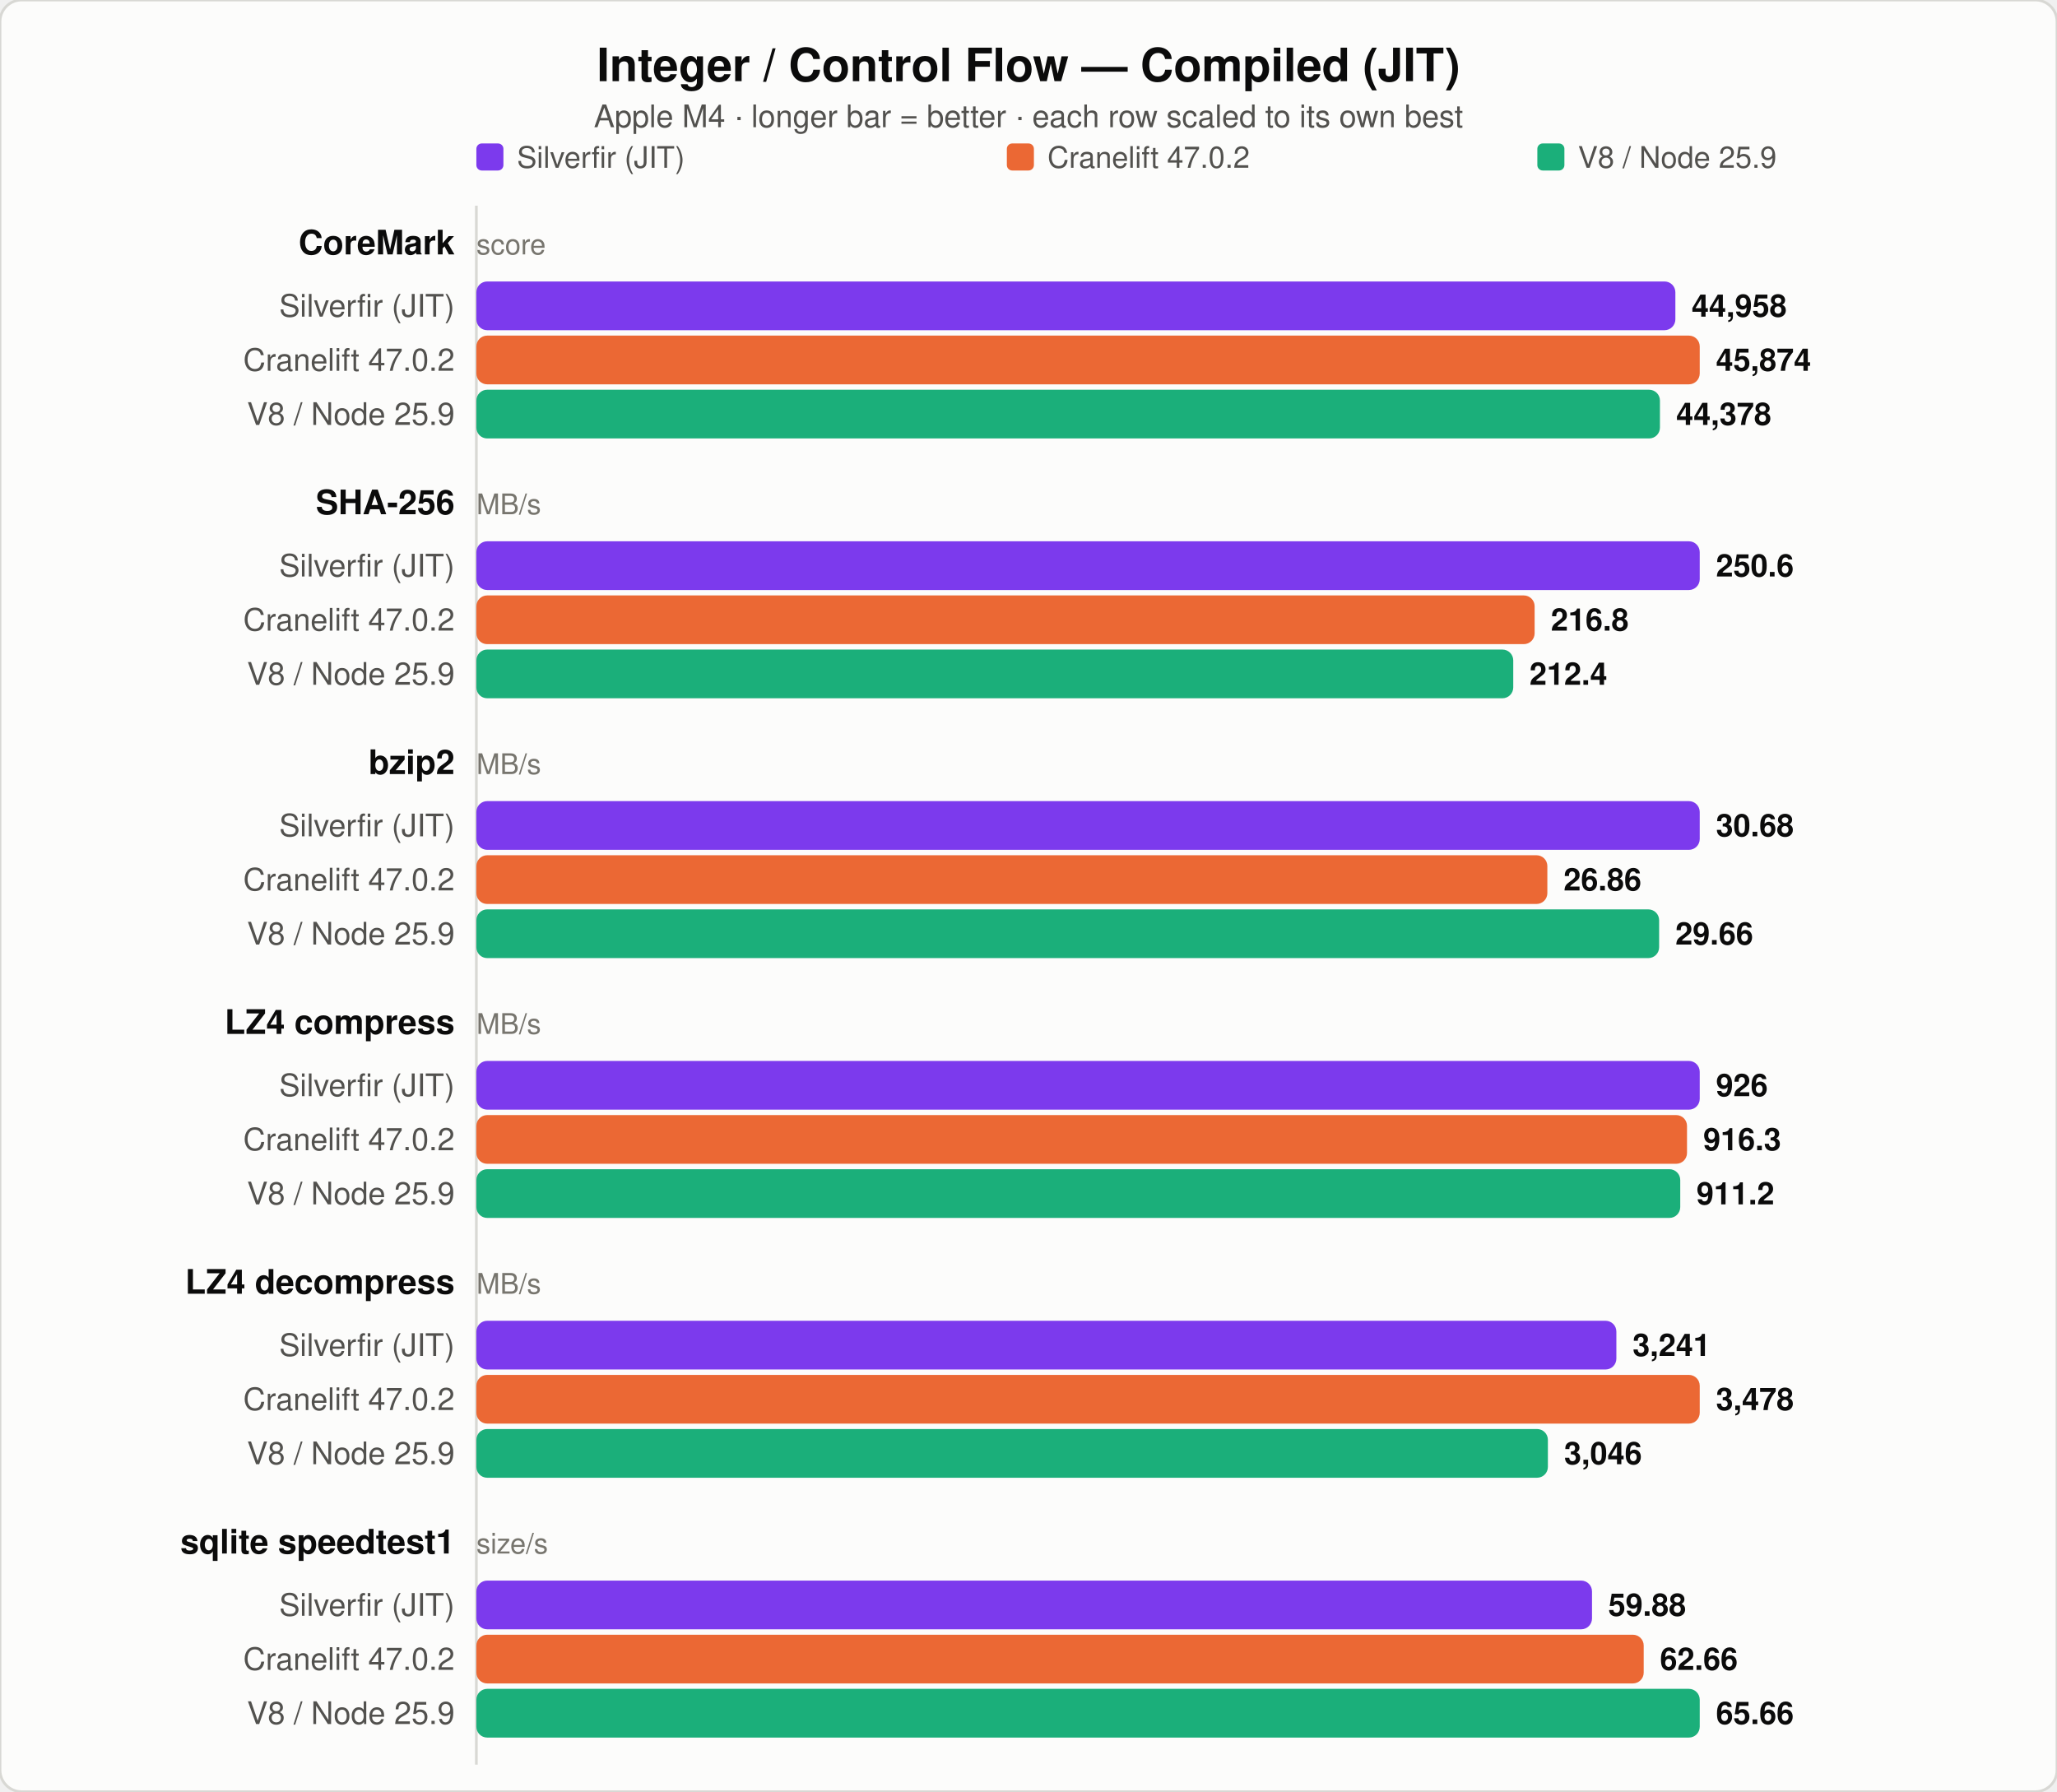
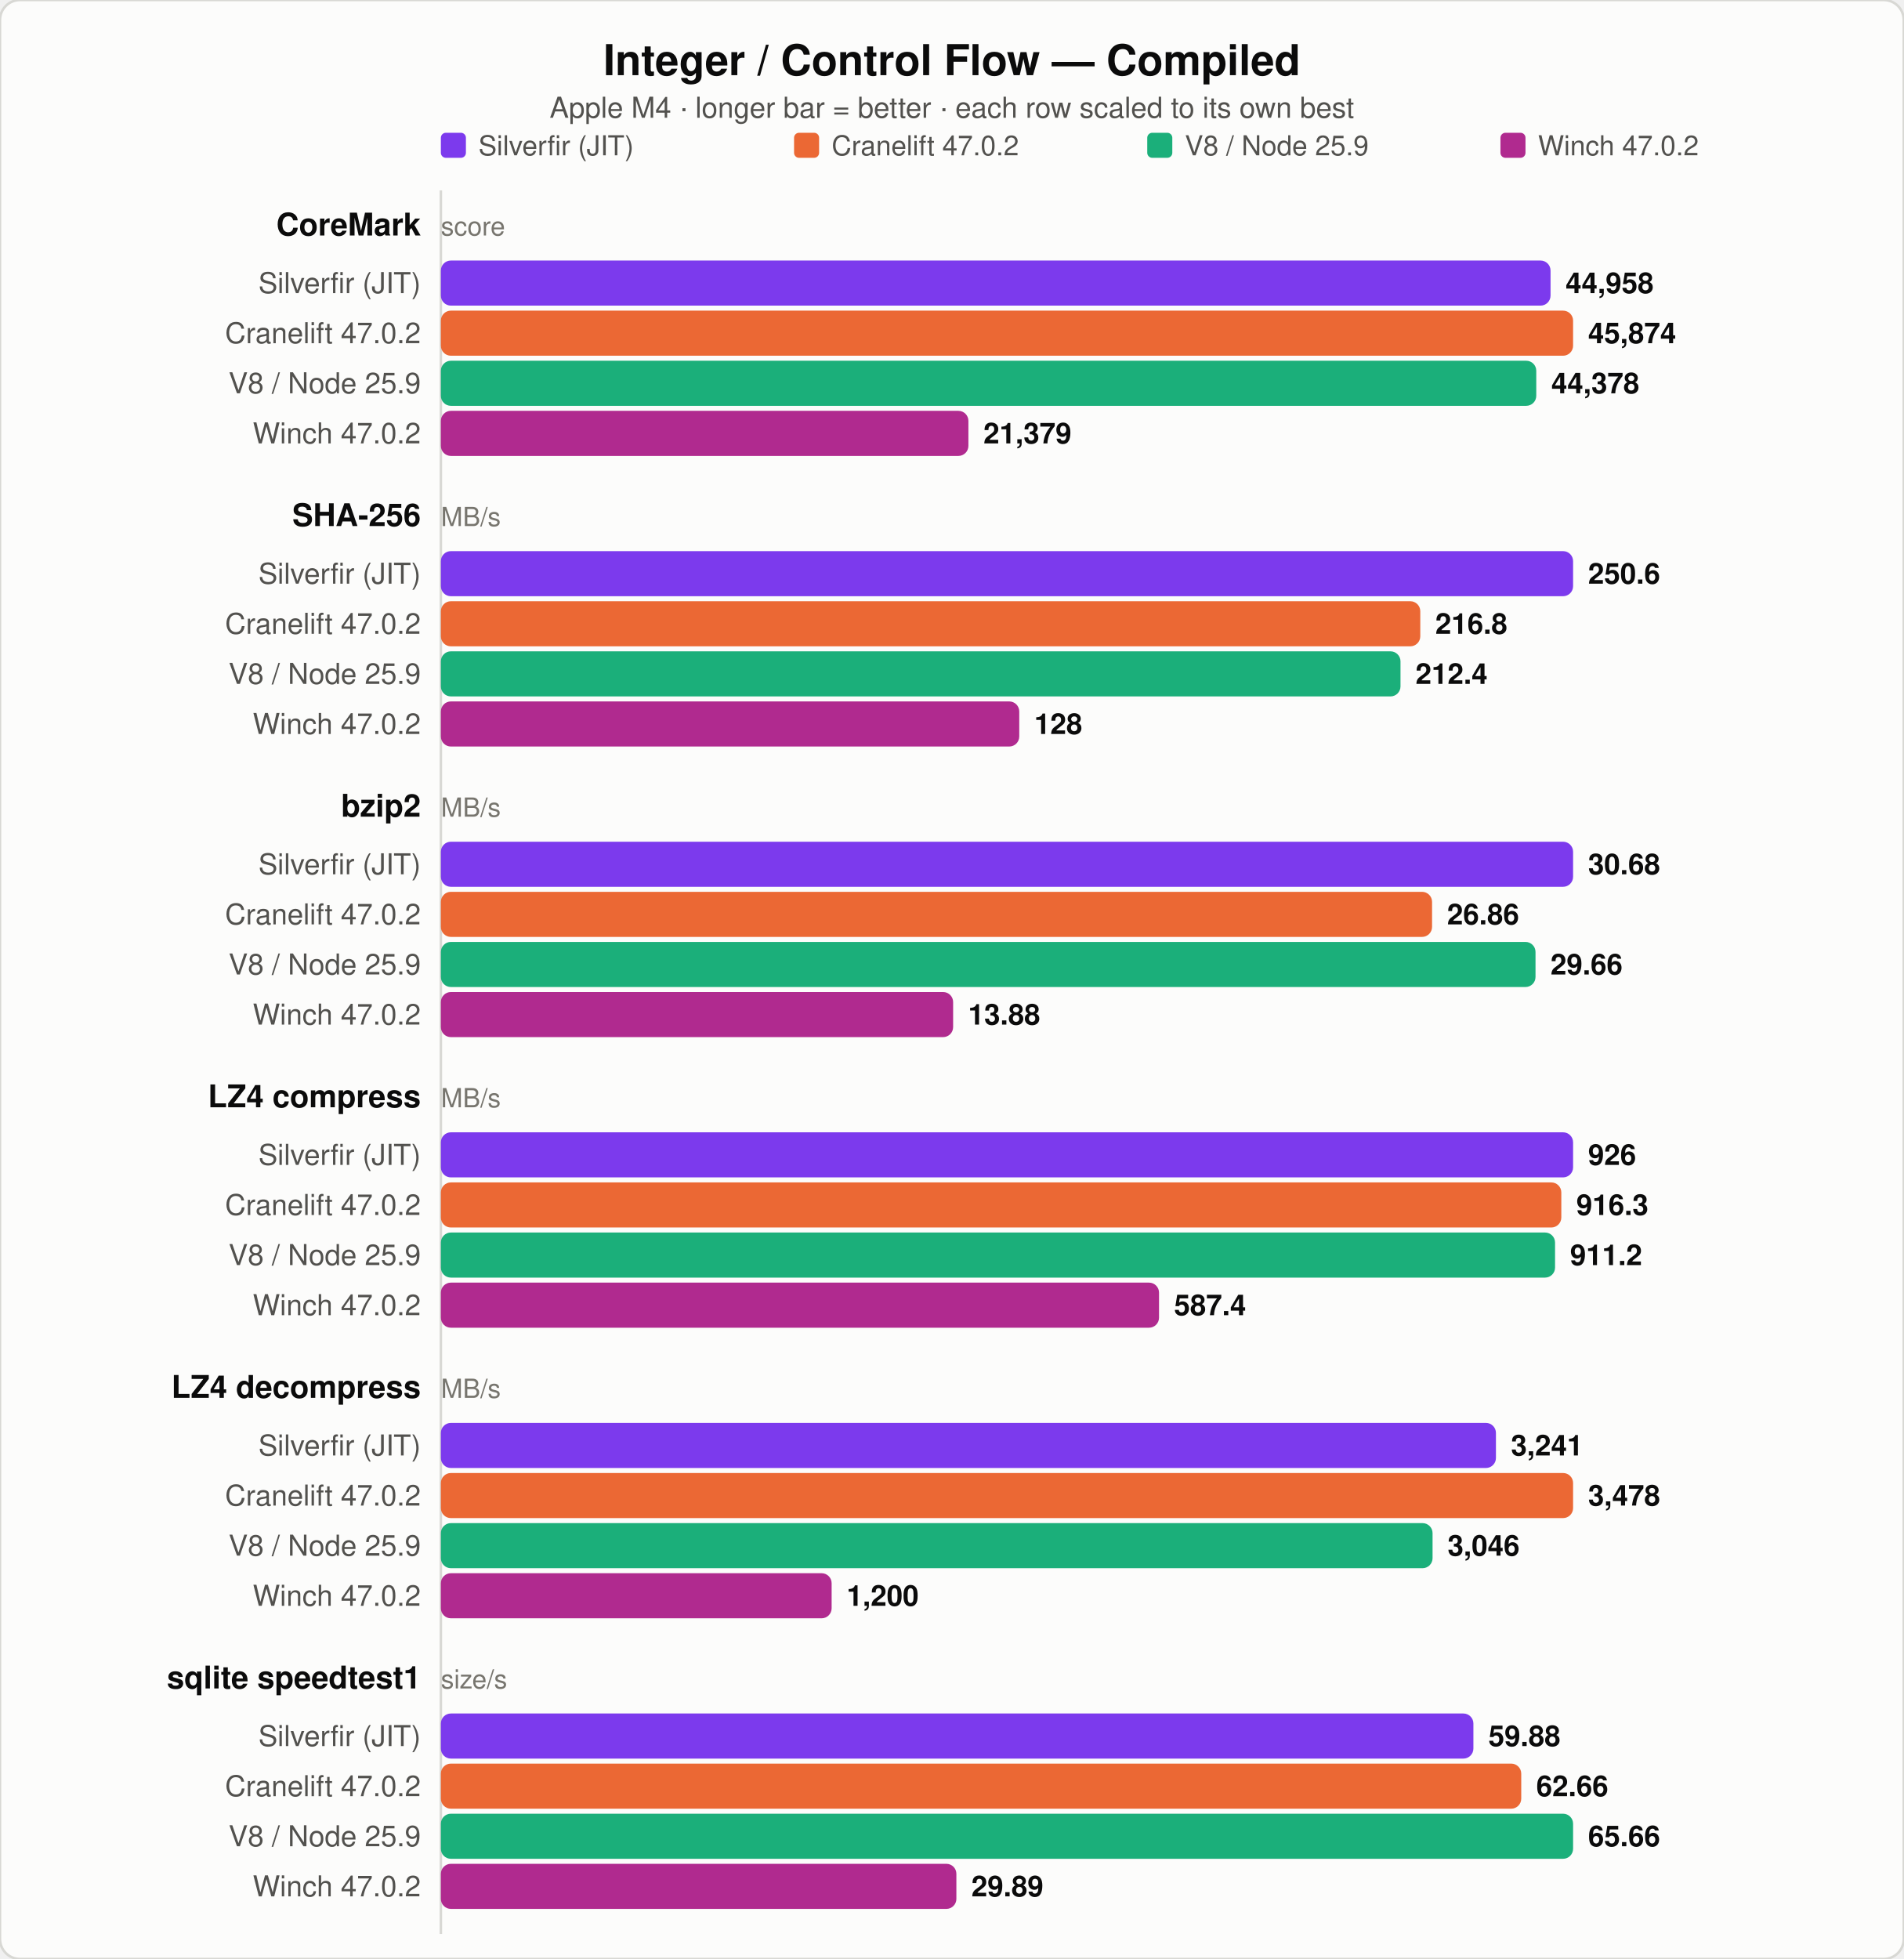
- <svg xmlns="http://www.w3.org/2000/svg" role="img" viewBox="0 0 760 662" width="760" height="662">
+ <svg xmlns="http://www.w3.org/2000/svg" role="img" viewBox="0 0 760 782" width="760" height="782">
  <style>
    text     { font-family: -apple-system, "Segoe UI", Helvetica, Arial, sans-serif; }
    .surface { fill: #fcfcfb; stroke: #d8d8d4; }
    .title   { fill: #0b0b0b; font-size: 17px; font-weight: 600; }
    .sub     { fill: #52514e; font-size: 11.5px; }
    .metric  { fill: #0b0b0b; font-size: 12.5px; font-weight: 600; }
    .unit    { fill: #77756e; font-size: 10.5px; }
    .note    { fill: #77756e; font-size: 10px; font-style: italic; }
    .name    { fill: #52514e; font-size: 11.5px; }
    .legend  { fill: #52514e; font-size: 11px; }
    .val     { fill: #0b0b0b; font-size: 11.5px; font-weight: 600; }
    .rule    { stroke: #e4e4e0; stroke-width: 1; stroke-dasharray: 2 3; }
    .axis    { stroke: #d8d8d4; stroke-width: 1; }
    .s-sf { fill: #7c3aed; }
    .s-cl { fill: #eb6834; }
    .s-v8 { fill: #1baf7a; }
+     .s-wn { fill: #b02a8f; }
    .s-si { fill: #a855f7; }
    .s-w3 { fill: #eda100; }
    .s-wi { fill: #4a9ede; }
    @media (prefers-color-scheme: dark) {
      .surface { fill: #1a1a19; stroke: #3a3a37; }
      .title, .metric { fill: #ffffff; }
      .sub, .name, .legend { fill: #c3c2b7; }
      .val     { fill: #ffffff; }
      .unit, .note { fill: #96958c; }
      .rule    { stroke: #3a3a37; }
      .axis    { stroke: #3a3a37; }
      .s-sf { fill: #8b5cf6; }
      .s-cl { fill: #d95926; }
      .s-v8 { fill: #199e70; }
+       .s-wn { fill: #c13a9d; }
      .s-si { fill: #9085e9; }
      .s-w3 { fill: #c98500; }
      .s-wi { fill: #3987e5; }
    }
  </style>
-   <rect class="surface" width="760" height="662" rx="8" ry="8" stroke-width="1" />
-   <text class="title" x="380" y="30" text-anchor="middle">Integer / Control Flow — Compiled (JIT)</text>
+   <rect class="surface" width="760" height="782" rx="8" ry="8" stroke-width="1" />
+   <text class="title" x="380" y="30" text-anchor="middle">Integer / Control Flow — Compiled</text>
  <text class="sub" x="380" y="47" text-anchor="middle">Apple M4 · longer bar = better · each row scaled to its own best</text>
-   <rect class="s-sf" x="176" y="53" width="10" height="10" rx="2" />
-   <text class="legend" x="191" y="62">Silverfir (JIT)</text>
-   <rect class="s-cl" x="372" y="53" width="10" height="10" rx="2" />
-   <text class="legend" x="387" y="62">Cranelift 47.0.2</text>
-   <rect class="s-v8" x="568" y="53" width="10" height="10" rx="2" />
-   <text class="legend" x="583" y="62">V8 / Node 25.9</text>
-   <line class="axis" x1="176" y1="76" x2="176" y2="652" />
+   <rect class="s-sf" x="176.0" y="53" width="10" height="10" rx="2" />
+   <text class="legend" x="191.0" y="62">Silverfir (JIT)</text>
+   <rect class="s-cl" x="317.0" y="53" width="10" height="10" rx="2" />
+   <text class="legend" x="332.0" y="62">Cranelift 47.0.2</text>
+   <rect class="s-v8" x="458.0" y="53" width="10" height="10" rx="2" />
+   <text class="legend" x="473.0" y="62">V8 / Node 25.9</text>
+   <rect class="s-wn" x="599.0" y="53" width="10" height="10" rx="2" />
+   <text class="legend" x="614.0" y="62">Winch 47.0.2</text>
+   <line class="axis" x1="176" y1="76" x2="176" y2="772" />
  <text class="metric" x="168" y="94" text-anchor="end">CoreMark</text>
  <text class="unit" x="176" y="94">score</text>
  <text class="name" x="168" y="117" text-anchor="end">Silverfir (JIT)</text>
  <rect class="s-sf" x="176" y="104" width="443.0" height="18" rx="4" />
  <text class="val" x="625.0" y="117">44,958</text>
  <text class="name" x="168" y="137" text-anchor="end">Cranelift 47.0.2</text>
  <rect class="s-cl" x="176" y="124" width="452.0" height="18" rx="4" />
  <text class="val" x="634.0" y="137">45,874</text>
  <text class="name" x="168" y="157" text-anchor="end">V8 / Node 25.9</text>
  <rect class="s-v8" x="176" y="144" width="437.3" height="18" rx="4" />
  <text class="val" x="619.3" y="157">44,378</text>
-   <text class="metric" x="168" y="190" text-anchor="end">SHA-256</text>
-   <text class="unit" x="176" y="190">MB/s</text>
-   <text class="name" x="168" y="213" text-anchor="end">Silverfir (JIT)</text>
-   <rect class="s-sf" x="176" y="200" width="452.0" height="18" rx="4" />
-   <text class="val" x="634.0" y="213">250.6</text>
-   <text class="name" x="168" y="233" text-anchor="end">Cranelift 47.0.2</text>
-   <rect class="s-cl" x="176" y="220" width="391.0" height="18" rx="4" />
-   <text class="val" x="573.0" y="233">216.8</text>
-   <text class="name" x="168" y="253" text-anchor="end">V8 / Node 25.9</text>
-   <rect class="s-v8" x="176" y="240" width="383.1" height="18" rx="4" />
-   <text class="val" x="565.1" y="253">212.4</text>
-   <text class="metric" x="168" y="286" text-anchor="end">bzip2</text>
-   <text class="unit" x="176" y="286">MB/s</text>
-   <text class="name" x="168" y="309" text-anchor="end">Silverfir (JIT)</text>
-   <rect class="s-sf" x="176" y="296" width="452.0" height="18" rx="4" />
-   <text class="val" x="634.0" y="309">30.68</text>
-   <text class="name" x="168" y="329" text-anchor="end">Cranelift 47.0.2</text>
-   <rect class="s-cl" x="176" y="316" width="395.7" height="18" rx="4" />
-   <text class="val" x="577.7" y="329">26.86</text>
-   <text class="name" x="168" y="349" text-anchor="end">V8 / Node 25.9</text>
-   <rect class="s-v8" x="176" y="336" width="437.0" height="18" rx="4" />
-   <text class="val" x="619.0" y="349">29.66</text>
-   <text class="metric" x="168" y="382" text-anchor="end">LZ4 compress</text>
-   <text class="unit" x="176" y="382">MB/s</text>
-   <text class="name" x="168" y="405" text-anchor="end">Silverfir (JIT)</text>
-   <rect class="s-sf" x="176" y="392" width="452.0" height="18" rx="4" />
-   <text class="val" x="634.0" y="405">926</text>
-   <text class="name" x="168" y="425" text-anchor="end">Cranelift 47.0.2</text>
-   <rect class="s-cl" x="176" y="412" width="447.3" height="18" rx="4" />
-   <text class="val" x="629.3" y="425">916.3</text>
-   <text class="name" x="168" y="445" text-anchor="end">V8 / Node 25.9</text>
-   <rect class="s-v8" x="176" y="432" width="444.8" height="18" rx="4" />
-   <text class="val" x="626.8" y="445">911.2</text>
-   <text class="metric" x="168" y="478" text-anchor="end">LZ4 decompress</text>
-   <text class="unit" x="176" y="478">MB/s</text>
-   <text class="name" x="168" y="501" text-anchor="end">Silverfir (JIT)</text>
-   <rect class="s-sf" x="176" y="488" width="421.2" height="18" rx="4" />
-   <text class="val" x="603.2" y="501">3,241</text>
-   <text class="name" x="168" y="521" text-anchor="end">Cranelift 47.0.2</text>
-   <rect class="s-cl" x="176" y="508" width="452.0" height="18" rx="4" />
-   <text class="val" x="634.0" y="521">3,478</text>
-   <text class="name" x="168" y="541" text-anchor="end">V8 / Node 25.9</text>
-   <rect class="s-v8" x="176" y="528" width="395.9" height="18" rx="4" />
-   <text class="val" x="577.9" y="541">3,046</text>
-   <text class="metric" x="168" y="574" text-anchor="end">sqlite speedtest1</text>
-   <text class="unit" x="176" y="574">size/s</text>
-   <text class="name" x="168" y="597" text-anchor="end">Silverfir (JIT)</text>
-   <rect class="s-sf" x="176" y="584" width="412.2" height="18" rx="4" />
-   <text class="val" x="594.2" y="597">59.88</text>
-   <text class="name" x="168" y="617" text-anchor="end">Cranelift 47.0.2</text>
-   <rect class="s-cl" x="176" y="604" width="431.3" height="18" rx="4" />
-   <text class="val" x="613.3" y="617">62.66</text>
-   <text class="name" x="168" y="637" text-anchor="end">V8 / Node 25.9</text>
-   <rect class="s-v8" x="176" y="624" width="452.0" height="18" rx="4" />
-   <text class="val" x="634.0" y="637">65.66</text>
+   <text class="name" x="168" y="177" text-anchor="end">Winch 47.0.2</text>
+   <rect class="s-wn" x="176" y="164" width="210.6" height="18" rx="4" />
+   <text class="val" x="392.6" y="177">21,379</text>
+   <text class="metric" x="168" y="210" text-anchor="end">SHA-256</text>
+   <text class="unit" x="176" y="210">MB/s</text>
+   <text class="name" x="168" y="233" text-anchor="end">Silverfir (JIT)</text>
+   <rect class="s-sf" x="176" y="220" width="452.0" height="18" rx="4" />
+   <text class="val" x="634.0" y="233">250.6</text>
+   <text class="name" x="168" y="253" text-anchor="end">Cranelift 47.0.2</text>
+   <rect class="s-cl" x="176" y="240" width="391.0" height="18" rx="4" />
+   <text class="val" x="573.0" y="253">216.8</text>
+   <text class="name" x="168" y="273" text-anchor="end">V8 / Node 25.9</text>
+   <rect class="s-v8" x="176" y="260" width="383.1" height="18" rx="4" />
+   <text class="val" x="565.1" y="273">212.4</text>
+   <text class="name" x="168" y="293" text-anchor="end">Winch 47.0.2</text>
+   <rect class="s-wn" x="176" y="280" width="230.9" height="18" rx="4" />
+   <text class="val" x="412.9" y="293">128</text>
+   <text class="metric" x="168" y="326" text-anchor="end">bzip2</text>
+   <text class="unit" x="176" y="326">MB/s</text>
+   <text class="name" x="168" y="349" text-anchor="end">Silverfir (JIT)</text>
+   <rect class="s-sf" x="176" y="336" width="452.0" height="18" rx="4" />
+   <text class="val" x="634.0" y="349">30.68</text>
+   <text class="name" x="168" y="369" text-anchor="end">Cranelift 47.0.2</text>
+   <rect class="s-cl" x="176" y="356" width="395.7" height="18" rx="4" />
+   <text class="val" x="577.7" y="369">26.86</text>
+   <text class="name" x="168" y="389" text-anchor="end">V8 / Node 25.9</text>
+   <rect class="s-v8" x="176" y="376" width="437.0" height="18" rx="4" />
+   <text class="val" x="619.0" y="389">29.66</text>
+   <text class="name" x="168" y="409" text-anchor="end">Winch 47.0.2</text>
+   <rect class="s-wn" x="176" y="396" width="204.5" height="18" rx="4" />
+   <text class="val" x="386.5" y="409">13.88</text>
+   <text class="metric" x="168" y="442" text-anchor="end">LZ4 compress</text>
+   <text class="unit" x="176" y="442">MB/s</text>
+   <text class="name" x="168" y="465" text-anchor="end">Silverfir (JIT)</text>
+   <rect class="s-sf" x="176" y="452" width="452.0" height="18" rx="4" />
+   <text class="val" x="634.0" y="465">926</text>
+   <text class="name" x="168" y="485" text-anchor="end">Cranelift 47.0.2</text>
+   <rect class="s-cl" x="176" y="472" width="447.3" height="18" rx="4" />
+   <text class="val" x="629.3" y="485">916.3</text>
+   <text class="name" x="168" y="505" text-anchor="end">V8 / Node 25.9</text>
+   <rect class="s-v8" x="176" y="492" width="444.8" height="18" rx="4" />
+   <text class="val" x="626.8" y="505">911.2</text>
+   <text class="name" x="168" y="525" text-anchor="end">Winch 47.0.2</text>
+   <rect class="s-wn" x="176" y="512" width="286.7" height="18" rx="4" />
+   <text class="val" x="468.7" y="525">587.4</text>
+   <text class="metric" x="168" y="558" text-anchor="end">LZ4 decompress</text>
+   <text class="unit" x="176" y="558">MB/s</text>
+   <text class="name" x="168" y="581" text-anchor="end">Silverfir (JIT)</text>
+   <rect class="s-sf" x="176" y="568" width="421.2" height="18" rx="4" />
+   <text class="val" x="603.2" y="581">3,241</text>
+   <text class="name" x="168" y="601" text-anchor="end">Cranelift 47.0.2</text>
+   <rect class="s-cl" x="176" y="588" width="452.0" height="18" rx="4" />
+   <text class="val" x="634.0" y="601">3,478</text>
+   <text class="name" x="168" y="621" text-anchor="end">V8 / Node 25.9</text>
+   <rect class="s-v8" x="176" y="608" width="395.9" height="18" rx="4" />
+   <text class="val" x="577.9" y="621">3,046</text>
+   <text class="name" x="168" y="641" text-anchor="end">Winch 47.0.2</text>
+   <rect class="s-wn" x="176" y="628" width="156.0" height="18" rx="4" />
+   <text class="val" x="338.0" y="641">1,200</text>
+   <text class="metric" x="168" y="674" text-anchor="end">sqlite speedtest1</text>
+   <text class="unit" x="176" y="674">size/s</text>
+   <text class="name" x="168" y="697" text-anchor="end">Silverfir (JIT)</text>
+   <rect class="s-sf" x="176" y="684" width="412.2" height="18" rx="4" />
+   <text class="val" x="594.2" y="697">59.88</text>
+   <text class="name" x="168" y="717" text-anchor="end">Cranelift 47.0.2</text>
+   <rect class="s-cl" x="176" y="704" width="431.3" height="18" rx="4" />
+   <text class="val" x="613.3" y="717">62.66</text>
+   <text class="name" x="168" y="737" text-anchor="end">V8 / Node 25.9</text>
+   <rect class="s-v8" x="176" y="724" width="452.0" height="18" rx="4" />
+   <text class="val" x="634.0" y="737">65.66</text>
+   <text class="name" x="168" y="757" text-anchor="end">Winch 47.0.2</text>
+   <rect class="s-wn" x="176" y="744" width="205.8" height="18" rx="4" />
+   <text class="val" x="387.8" y="757">29.89</text>
</svg>
